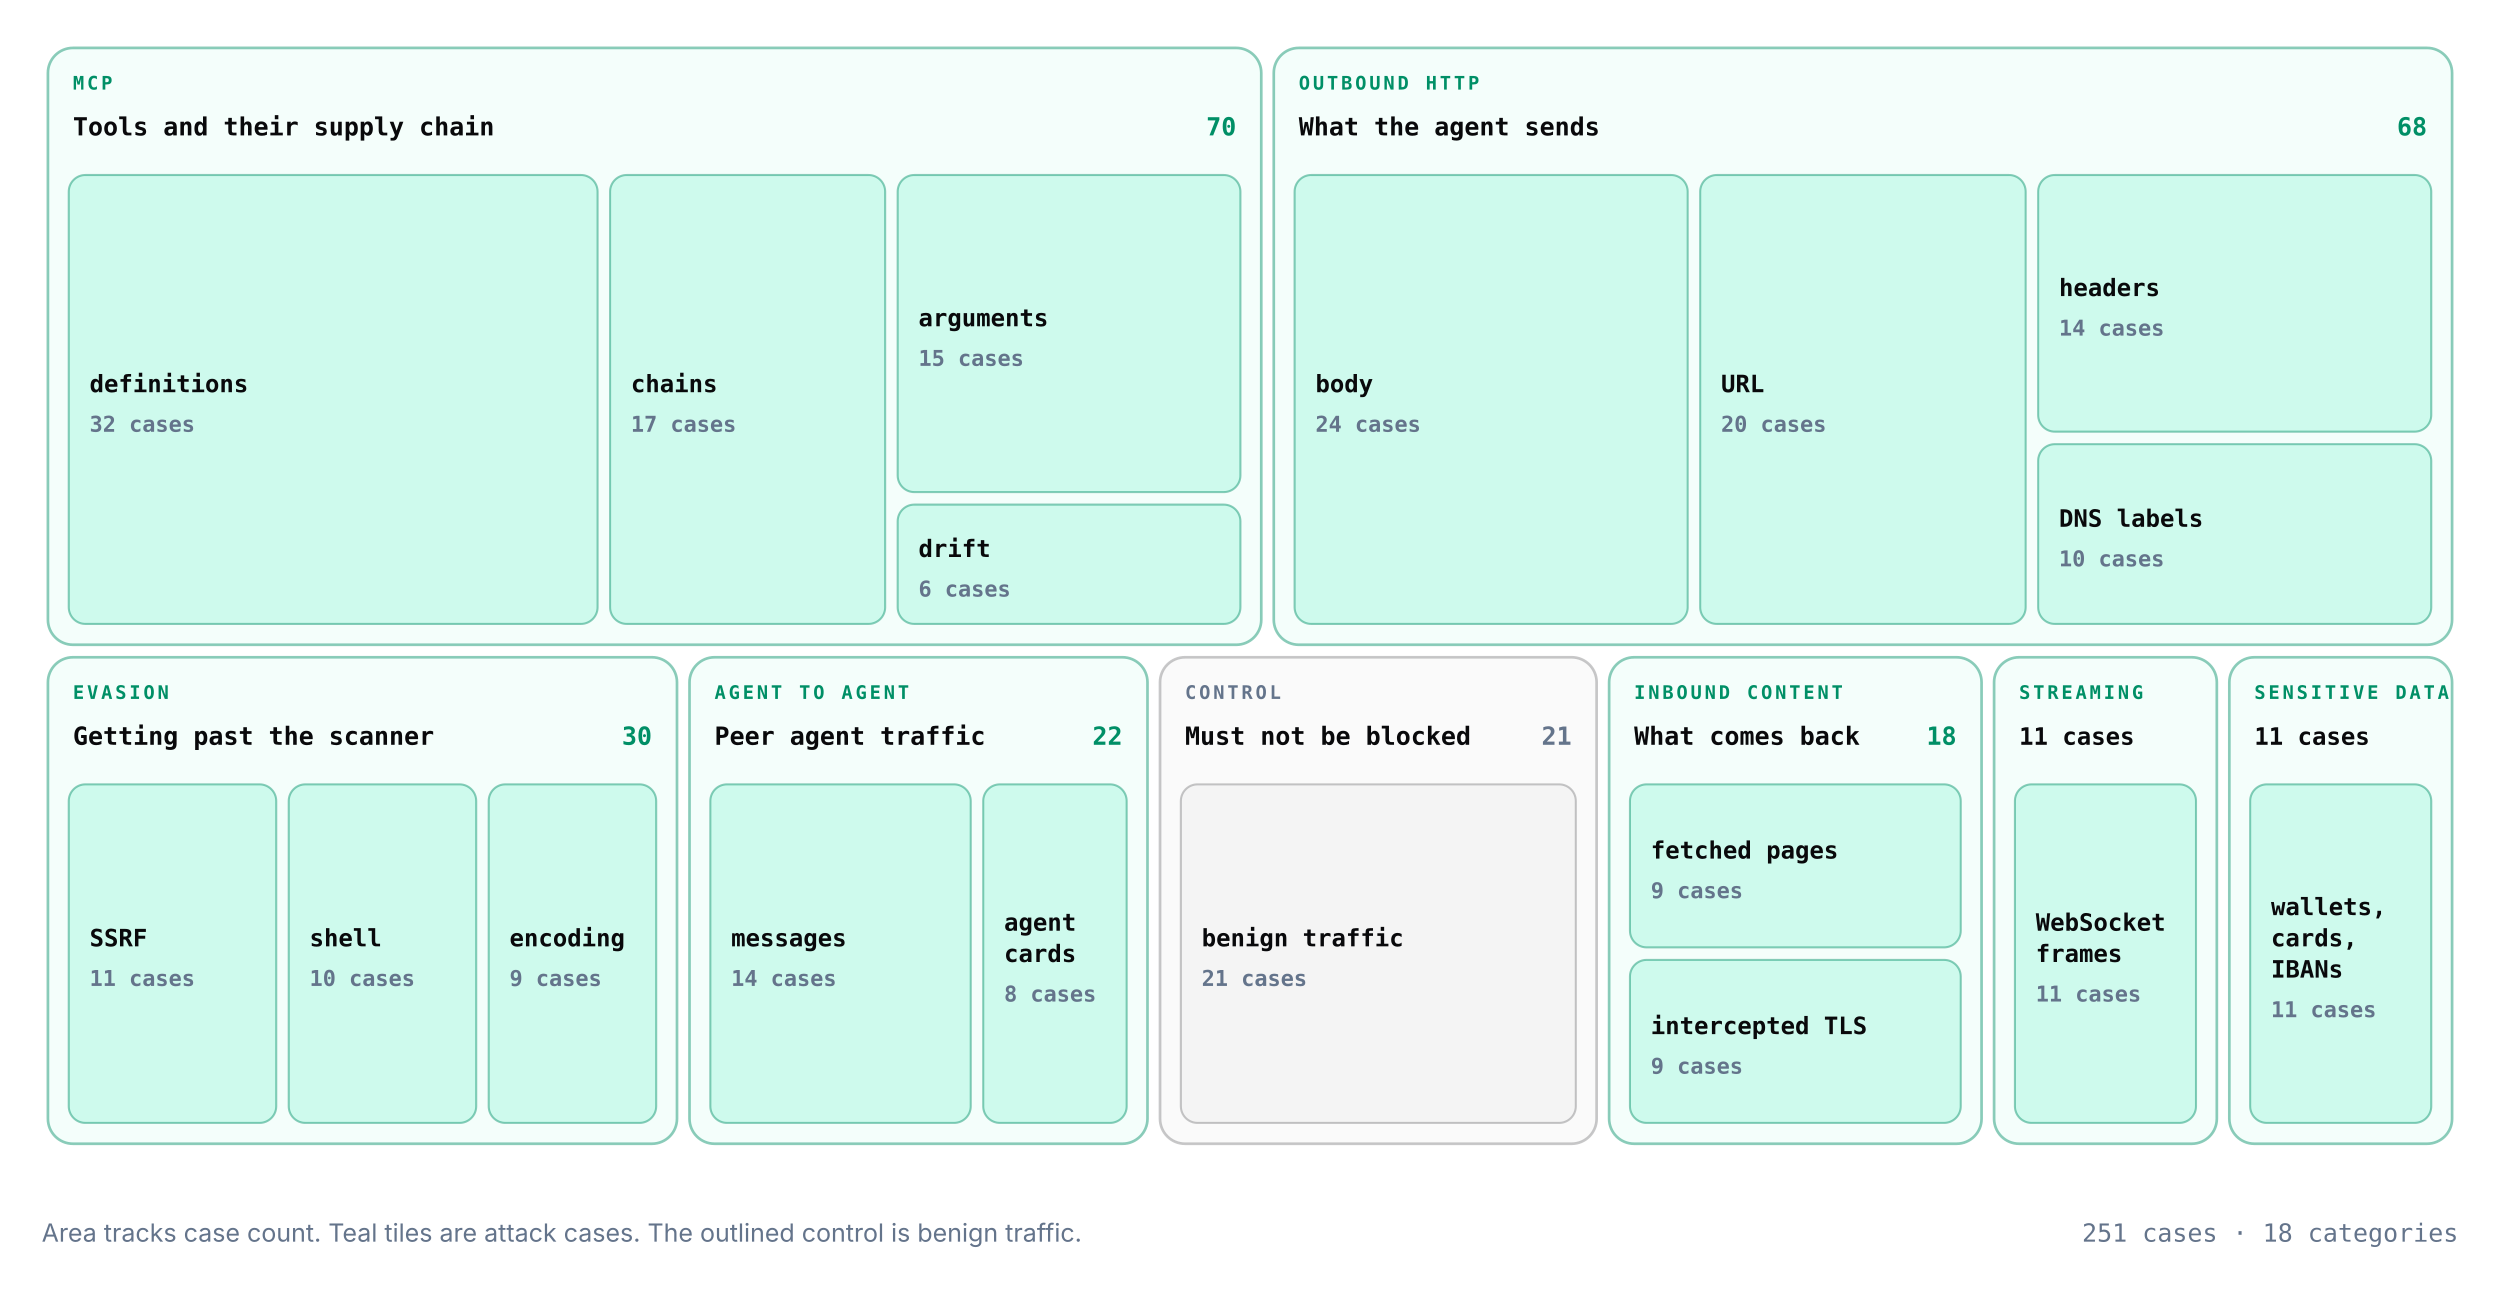
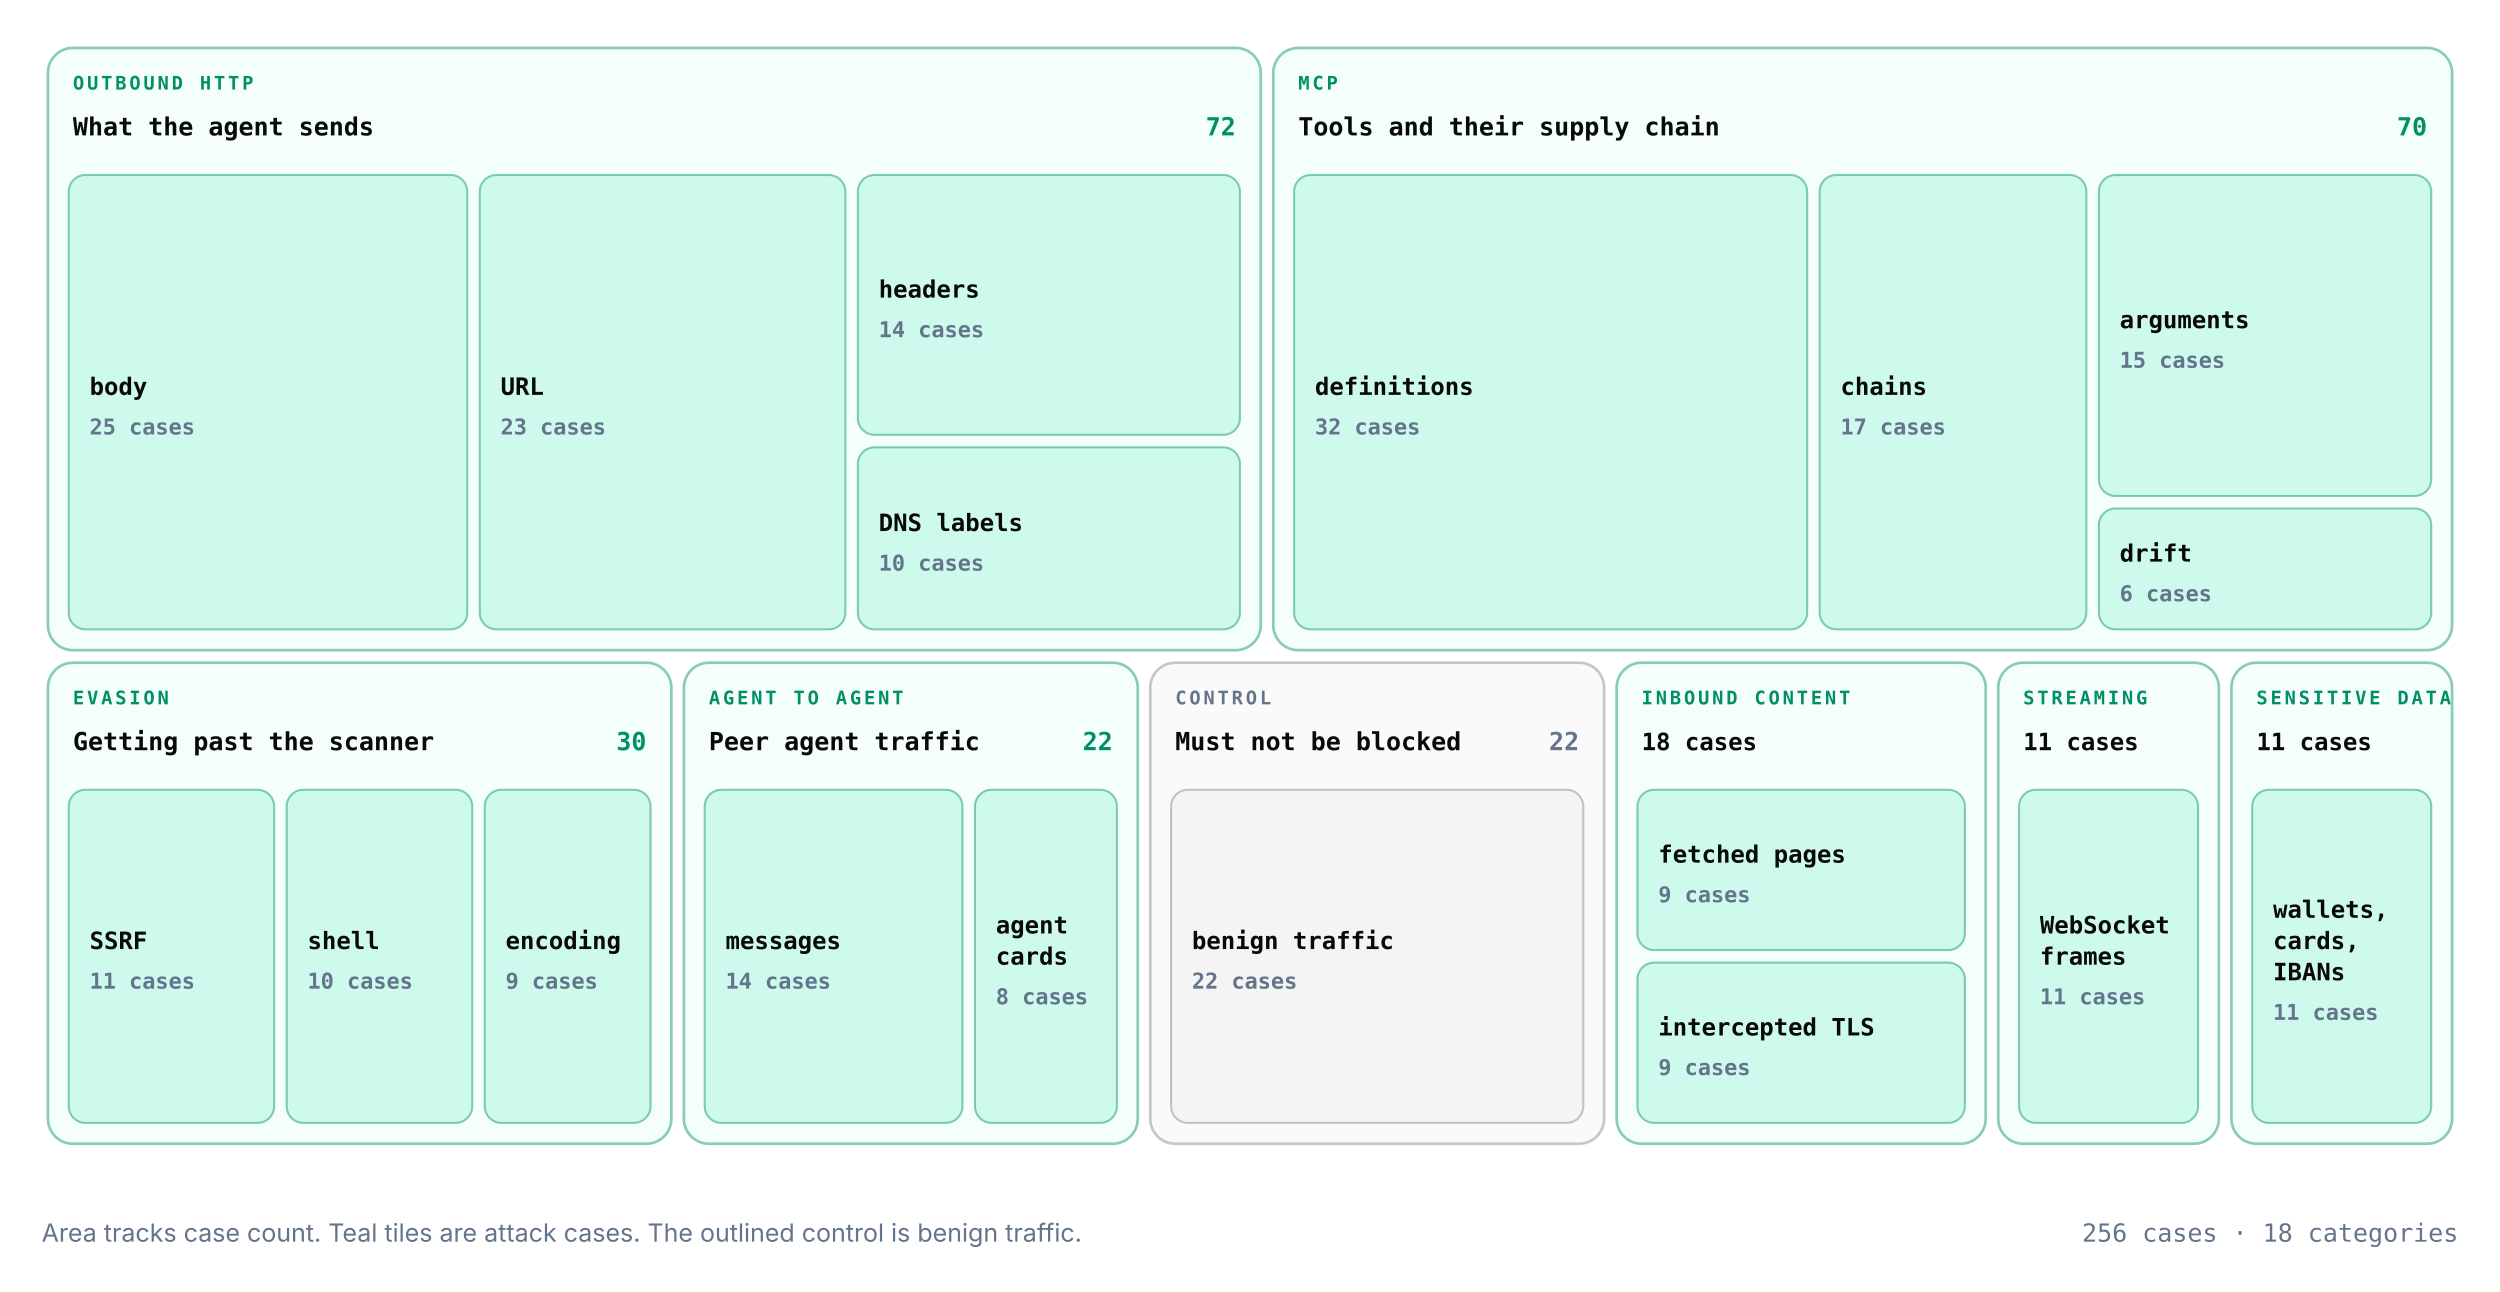
- <svg xmlns="http://www.w3.org/2000/svg" width="1200" height="620" viewBox="0 0 1200 620" role="img" aria-label="The corpus as a treemap where area is case count. Groups by attacked surface: What the agent sends 68 cases, What comes back 18 cases, Tools and their supply chain 70 cases, Peer agent traffic 22 cases, Long-lived connections 11 cases, Getting past the scanner 30 cases, High-value payloads 11 cases, Must not be blocked 21 cases. The benign control group is outlined because it is scored on the false-positive axis.">
-   <rect x="23" y="23" width="582.41" height="286.49" rx="12" fill="#00e5a0" fill-opacity="0.045" stroke="#008f66" stroke-opacity="0.45" stroke-width="1.3" data-role="coverage-group" data-group="mcp" data-count="70" />
-   <rect x="33" y="84" width="253.84" height="215.49" rx="8" fill="#00e5a0" fill-opacity="0.16" stroke="#008f66" stroke-opacity="0.45" stroke-width="1" data-role="coverage-category" data-category="mcp_tool" data-count="32" />
-   <text x="43" y="188.25" font-family="'JetBrains Mono', 'JetBrainsMono Nerd Font', 'Fira Code', ui-monospace, SFMono-Regular, Menlo, monospace" font-size="11.5" fill="#09090b" font-weight="650">definitions</text>
-   <text x="43" y="207.25" font-family="'JetBrains Mono', 'JetBrainsMono Nerd Font', 'Fira Code', ui-monospace, SFMono-Regular, Menlo, monospace" font-size="10.5" fill="#64748b" font-weight="600">32 cases</text>
-   <rect x="292.84" y="84" width="132.04" height="215.49" rx="8" fill="#00e5a0" fill-opacity="0.16" stroke="#008f66" stroke-opacity="0.45" stroke-width="1" data-role="coverage-category" data-category="mcp_chain" data-count="17" />
-   <text x="302.84" y="188.25" font-family="'JetBrains Mono', 'JetBrainsMono Nerd Font', 'Fira Code', ui-monospace, SFMono-Regular, Menlo, monospace" font-size="11.5" fill="#09090b" font-weight="650">chains</text>
-   <text x="302.84" y="207.25" font-family="'JetBrains Mono', 'JetBrainsMono Nerd Font', 'Fira Code', ui-monospace, SFMono-Regular, Menlo, monospace" font-size="10.5" fill="#64748b" font-weight="600">17 cases</text>
-   <rect x="430.88" y="84" width="164.52" height="152.21" rx="8" fill="#00e5a0" fill-opacity="0.16" stroke="#008f66" stroke-opacity="0.45" stroke-width="1" data-role="coverage-category" data-category="mcp_input" data-count="15" />
-   <text x="440.88" y="156.61" font-family="'JetBrains Mono', 'JetBrainsMono Nerd Font', 'Fira Code', ui-monospace, SFMono-Regular, Menlo, monospace" font-size="11.5" fill="#09090b" font-weight="650">arguments</text>
-   <text x="440.88" y="175.61" font-family="'JetBrains Mono', 'JetBrainsMono Nerd Font', 'Fira Code', ui-monospace, SFMono-Regular, Menlo, monospace" font-size="10.5" fill="#64748b" font-weight="600">15 cases</text>
-   <rect x="430.88" y="242.21" width="164.52" height="57.28" rx="8" fill="#00e5a0" fill-opacity="0.16" stroke="#008f66" stroke-opacity="0.45" stroke-width="1" data-role="coverage-category" data-category="mcp_drift" data-count="6" />
-   <text x="440.88" y="267.35" font-family="'JetBrains Mono', 'JetBrainsMono Nerd Font', 'Fira Code', ui-monospace, SFMono-Regular, Menlo, monospace" font-size="11.5" fill="#09090b" font-weight="650">drift</text>
-   <text x="440.88" y="286.35" font-family="'JetBrains Mono', 'JetBrainsMono Nerd Font', 'Fira Code', ui-monospace, SFMono-Regular, Menlo, monospace" font-size="10.5" fill="#64748b" font-weight="600">6 cases</text>
-   <text x="35" y="43" font-family="'JetBrains Mono', 'JetBrainsMono Nerd Font', 'Fira Code', ui-monospace, SFMono-Regular, Menlo, monospace" font-size="9" fill="#008f66" font-weight="600" letter-spacing="0.15em">MCP</text>
-   <text x="35" y="65" font-family="'JetBrains Mono', 'JetBrainsMono Nerd Font', 'Fira Code', ui-monospace, SFMono-Regular, Menlo, monospace" font-size="12" fill="#09090b" font-weight="700">Tools and their supply chain</text>
-   <text x="593.41" y="65" font-family="'JetBrains Mono', 'JetBrainsMono Nerd Font', 'Fira Code', ui-monospace, SFMono-Regular, Menlo, monospace" font-size="12" fill="#008f66" font-weight="700" text-anchor="end">70</text>
-   <rect x="611.41" y="23" width="565.59" height="286.49" rx="12" fill="#00e5a0" fill-opacity="0.045" stroke="#008f66" stroke-opacity="0.45" stroke-width="1.3" data-role="coverage-group" data-group="outbound http" data-count="68" />
-   <rect x="621.41" y="84" width="188.68" height="215.49" rx="8" fill="#00e5a0" fill-opacity="0.16" stroke="#008f66" stroke-opacity="0.45" stroke-width="1" data-role="coverage-category" data-category="request_body" data-count="24" />
-   <text x="631.41" y="188.25" font-family="'JetBrains Mono', 'JetBrainsMono Nerd Font', 'Fira Code', ui-monospace, SFMono-Regular, Menlo, monospace" font-size="11.5" fill="#09090b" font-weight="650">body</text>
-   <text x="631.41" y="207.25" font-family="'JetBrains Mono', 'JetBrainsMono Nerd Font', 'Fira Code', ui-monospace, SFMono-Regular, Menlo, monospace" font-size="10.5" fill="#64748b" font-weight="600">24 cases</text>
-   <rect x="816.09" y="84" width="156.23" height="215.49" rx="8" fill="#00e5a0" fill-opacity="0.16" stroke="#008f66" stroke-opacity="0.45" stroke-width="1" data-role="coverage-category" data-category="url" data-count="20" />
-   <text x="826.09" y="188.25" font-family="'JetBrains Mono', 'JetBrainsMono Nerd Font', 'Fira Code', ui-monospace, SFMono-Regular, Menlo, monospace" font-size="11.5" fill="#09090b" font-weight="650">URL</text>
-   <text x="826.09" y="207.25" font-family="'JetBrains Mono', 'JetBrainsMono Nerd Font', 'Fira Code', ui-monospace, SFMono-Regular, Menlo, monospace" font-size="10.5" fill="#64748b" font-weight="600">20 cases</text>
-   <rect x="978.32" y="84" width="188.68" height="123.2" rx="8" fill="#00e5a0" fill-opacity="0.16" stroke="#008f66" stroke-opacity="0.45" stroke-width="1" data-role="coverage-category" data-category="headers" data-count="14" />
-   <text x="988.32" y="142.1" font-family="'JetBrains Mono', 'JetBrainsMono Nerd Font', 'Fira Code', ui-monospace, SFMono-Regular, Menlo, monospace" font-size="11.5" fill="#09090b" font-weight="650">headers</text>
-   <text x="988.32" y="161.1" font-family="'JetBrains Mono', 'JetBrainsMono Nerd Font', 'Fira Code', ui-monospace, SFMono-Regular, Menlo, monospace" font-size="10.5" fill="#64748b" font-weight="600">14 cases</text>
-   <rect x="978.32" y="213.2" width="188.68" height="86.29" rx="8" fill="#00e5a0" fill-opacity="0.16" stroke="#008f66" stroke-opacity="0.45" stroke-width="1" data-role="coverage-category" data-category="hostname_exfiltration" data-count="10" />
-   <text x="988.32" y="252.85" font-family="'JetBrains Mono', 'JetBrainsMono Nerd Font', 'Fira Code', ui-monospace, SFMono-Regular, Menlo, monospace" font-size="11.5" fill="#09090b" font-weight="650">DNS labels</text>
-   <text x="988.32" y="271.85" font-family="'JetBrains Mono', 'JetBrainsMono Nerd Font', 'Fira Code', ui-monospace, SFMono-Regular, Menlo, monospace" font-size="10.5" fill="#64748b" font-weight="600">10 cases</text>
-   <text x="623.41" y="43" font-family="'JetBrains Mono', 'JetBrainsMono Nerd Font', 'Fira Code', ui-monospace, SFMono-Regular, Menlo, monospace" font-size="9" fill="#008f66" font-weight="600" letter-spacing="0.15em">OUTBOUND HTTP</text>
-   <text x="623.41" y="65" font-family="'JetBrains Mono', 'JetBrainsMono Nerd Font', 'Fira Code', ui-monospace, SFMono-Regular, Menlo, monospace" font-size="12" fill="#09090b" font-weight="700">What the agent sends</text>
-   <text x="1165" y="65" font-family="'JetBrains Mono', 'JetBrainsMono Nerd Font', 'Fira Code', ui-monospace, SFMono-Regular, Menlo, monospace" font-size="12" fill="#008f66" font-weight="700" text-anchor="end">68</text>
-   <rect x="23" y="315.49" width="301.96" height="233.51" rx="12" fill="#00e5a0" fill-opacity="0.045" stroke="#008f66" stroke-opacity="0.45" stroke-width="1.3" data-role="coverage-group" data-group="evasion" data-count="30" />
-   <rect x="33" y="376.49" width="99.59" height="162.51" rx="8" fill="#00e5a0" fill-opacity="0.16" stroke="#008f66" stroke-opacity="0.45" stroke-width="1" data-role="coverage-category" data-category="ssrf_bypass" data-count="11" />
-   <text x="43" y="454.25" font-family="'JetBrains Mono', 'JetBrainsMono Nerd Font', 'Fira Code', ui-monospace, SFMono-Regular, Menlo, monospace" font-size="11.5" fill="#09090b" font-weight="650">SSRF</text>
-   <text x="43" y="473.25" font-family="'JetBrains Mono', 'JetBrainsMono Nerd Font', 'Fira Code', ui-monospace, SFMono-Regular, Menlo, monospace" font-size="10.5" fill="#64748b" font-weight="600">11 cases</text>
-   <rect x="138.59" y="376.49" width="89.99" height="162.51" rx="8" fill="#00e5a0" fill-opacity="0.16" stroke="#008f66" stroke-opacity="0.45" stroke-width="1" data-role="coverage-category" data-category="shell_obfuscation" data-count="10" />
-   <text x="148.59" y="454.25" font-family="'JetBrains Mono', 'JetBrainsMono Nerd Font', 'Fira Code', ui-monospace, SFMono-Regular, Menlo, monospace" font-size="11.5" fill="#09090b" font-weight="650">shell</text>
-   <text x="148.59" y="473.25" font-family="'JetBrains Mono', 'JetBrainsMono Nerd Font', 'Fira Code', ui-monospace, SFMono-Regular, Menlo, monospace" font-size="10.5" fill="#64748b" font-weight="600">10 cases</text>
-   <rect x="234.58" y="376.49" width="80.39" height="162.51" rx="8" fill="#00e5a0" fill-opacity="0.16" stroke="#008f66" stroke-opacity="0.45" stroke-width="1" data-role="coverage-category" data-category="encoding_evasion" data-count="9" />
-   <text x="244.58" y="454.25" font-family="'JetBrains Mono', 'JetBrainsMono Nerd Font', 'Fira Code', ui-monospace, SFMono-Regular, Menlo, monospace" font-size="11.5" fill="#09090b" font-weight="650">encoding</text>
-   <text x="244.58" y="473.25" font-family="'JetBrains Mono', 'JetBrainsMono Nerd Font', 'Fira Code', ui-monospace, SFMono-Regular, Menlo, monospace" font-size="10.5" fill="#64748b" font-weight="600">9 cases</text>
-   <text x="35" y="335.49" font-family="'JetBrains Mono', 'JetBrainsMono Nerd Font', 'Fira Code', ui-monospace, SFMono-Regular, Menlo, monospace" font-size="9" fill="#008f66" font-weight="600" letter-spacing="0.15em">EVASION</text>
-   <text x="35" y="357.49" font-family="'JetBrains Mono', 'JetBrainsMono Nerd Font', 'Fira Code', ui-monospace, SFMono-Regular, Menlo, monospace" font-size="12" fill="#09090b" font-weight="700">Getting past the scanner</text>
-   <text x="312.96" y="357.49" font-family="'JetBrains Mono', 'JetBrainsMono Nerd Font', 'Fira Code', ui-monospace, SFMono-Regular, Menlo, monospace" font-size="12" fill="#008f66" font-weight="700" text-anchor="end">30</text>
-   <rect x="330.96" y="315.49" width="219.84" height="233.51" rx="12" fill="#00e5a0" fill-opacity="0.045" stroke="#008f66" stroke-opacity="0.45" stroke-width="1.3" data-role="coverage-group" data-group="agent to agent" data-count="22" />
-   <rect x="340.96" y="376.49" width="124.99" height="162.51" rx="8" fill="#00e5a0" fill-opacity="0.16" stroke="#008f66" stroke-opacity="0.45" stroke-width="1" data-role="coverage-category" data-category="a2a_message" data-count="14" />
-   <text x="350.96" y="454.25" font-family="'JetBrains Mono', 'JetBrainsMono Nerd Font', 'Fira Code', ui-monospace, SFMono-Regular, Menlo, monospace" font-size="11.5" fill="#09090b" font-weight="650">messages</text>
-   <text x="350.96" y="473.25" font-family="'JetBrains Mono', 'JetBrainsMono Nerd Font', 'Fira Code', ui-monospace, SFMono-Regular, Menlo, monospace" font-size="10.5" fill="#64748b" font-weight="600">14 cases</text>
-   <rect x="471.95" y="376.49" width="68.85" height="162.51" rx="8" fill="#00e5a0" fill-opacity="0.16" stroke="#008f66" stroke-opacity="0.45" stroke-width="1" data-role="coverage-category" data-category="a2a_agent_card" data-count="8" />
-   <text x="481.95" y="446.75" font-family="'JetBrains Mono', 'JetBrainsMono Nerd Font', 'Fira Code', ui-monospace, SFMono-Regular, Menlo, monospace" font-size="11.5" fill="#09090b" font-weight="650">agent</text>
-   <text x="481.95" y="461.75" font-family="'JetBrains Mono', 'JetBrainsMono Nerd Font', 'Fira Code', ui-monospace, SFMono-Regular, Menlo, monospace" font-size="11.5" fill="#09090b" font-weight="650">cards</text>
-   <text x="481.95" y="480.75" font-family="'JetBrains Mono', 'JetBrainsMono Nerd Font', 'Fira Code', ui-monospace, SFMono-Regular, Menlo, monospace" font-size="10.5" fill="#64748b" font-weight="600">8 cases</text>
-   <text x="342.96" y="335.49" font-family="'JetBrains Mono', 'JetBrainsMono Nerd Font', 'Fira Code', ui-monospace, SFMono-Regular, Menlo, monospace" font-size="9" fill="#008f66" font-weight="600" letter-spacing="0.15em">AGENT TO AGENT</text>
-   <text x="342.96" y="357.49" font-family="'JetBrains Mono', 'JetBrainsMono Nerd Font', 'Fira Code', ui-monospace, SFMono-Regular, Menlo, monospace" font-size="12" fill="#09090b" font-weight="700">Peer agent traffic</text>
-   <text x="538.81" y="357.49" font-family="'JetBrains Mono', 'JetBrainsMono Nerd Font', 'Fira Code', ui-monospace, SFMono-Regular, Menlo, monospace" font-size="12" fill="#008f66" font-weight="700" text-anchor="end">22</text>
-   <rect x="556.81" y="315.49" width="209.58" height="233.51" rx="12" fill="#09090b" fill-opacity="0.02" stroke="#09090b" stroke-opacity="0.22" stroke-width="1.3" data-role="coverage-group" data-group="control" data-count="21" />
-   <rect x="566.81" y="376.49" width="189.58" height="162.51" rx="8" fill="#09090b" fill-opacity="0.025" stroke="#09090b" stroke-opacity="0.22" stroke-width="1" data-role="coverage-category" data-category="false_positive" data-count="21" />
-   <text x="576.81" y="454.25" font-family="'JetBrains Mono', 'JetBrainsMono Nerd Font', 'Fira Code', ui-monospace, SFMono-Regular, Menlo, monospace" font-size="11.5" fill="#09090b" font-weight="650">benign traffic</text>
-   <text x="576.81" y="473.25" font-family="'JetBrains Mono', 'JetBrainsMono Nerd Font', 'Fira Code', ui-monospace, SFMono-Regular, Menlo, monospace" font-size="10.5" fill="#64748b" font-weight="600">21 cases</text>
-   <text x="568.81" y="335.49" font-family="'JetBrains Mono', 'JetBrainsMono Nerd Font', 'Fira Code', ui-monospace, SFMono-Regular, Menlo, monospace" font-size="9" fill="#64748b" font-weight="600" letter-spacing="0.15em">CONTROL</text>
-   <text x="568.81" y="357.49" font-family="'JetBrains Mono', 'JetBrainsMono Nerd Font', 'Fira Code', ui-monospace, SFMono-Regular, Menlo, monospace" font-size="12" fill="#09090b" font-weight="700">Must not be blocked</text>
-   <text x="754.38" y="357.49" font-family="'JetBrains Mono', 'JetBrainsMono Nerd Font', 'Fira Code', ui-monospace, SFMono-Regular, Menlo, monospace" font-size="12" fill="#64748b" font-weight="700" text-anchor="end">21</text>
-   <rect x="772.38" y="315.49" width="178.78" height="233.51" rx="12" fill="#00e5a0" fill-opacity="0.045" stroke="#008f66" stroke-opacity="0.45" stroke-width="1.3" data-role="coverage-group" data-group="inbound content" data-count="18" />
-   <rect x="782.38" y="376.49" width="158.78" height="78.25" rx="8" fill="#00e5a0" fill-opacity="0.16" stroke="#008f66" stroke-opacity="0.45" stroke-width="1" data-role="coverage-category" data-category="response_fetch" data-count="9" />
-   <text x="792.38" y="412.12" font-family="'JetBrains Mono', 'JetBrainsMono Nerd Font', 'Fira Code', ui-monospace, SFMono-Regular, Menlo, monospace" font-size="11.5" fill="#09090b" font-weight="650">fetched pages</text>
-   <text x="792.38" y="431.12" font-family="'JetBrains Mono', 'JetBrainsMono Nerd Font', 'Fira Code', ui-monospace, SFMono-Regular, Menlo, monospace" font-size="10.5" fill="#64748b" font-weight="600">9 cases</text>
-   <rect x="782.38" y="460.75" width="158.78" height="78.25" rx="8" fill="#00e5a0" fill-opacity="0.16" stroke="#008f66" stroke-opacity="0.45" stroke-width="1" data-role="coverage-category" data-category="response_mitm" data-count="9" />
-   <text x="792.38" y="496.37" font-family="'JetBrains Mono', 'JetBrainsMono Nerd Font', 'Fira Code', ui-monospace, SFMono-Regular, Menlo, monospace" font-size="11.5" fill="#09090b" font-weight="650">intercepted TLS</text>
-   <text x="792.38" y="515.37" font-family="'JetBrains Mono', 'JetBrainsMono Nerd Font', 'Fira Code', ui-monospace, SFMono-Regular, Menlo, monospace" font-size="10.5" fill="#64748b" font-weight="600">9 cases</text>
-   <text x="784.38" y="335.49" font-family="'JetBrains Mono', 'JetBrainsMono Nerd Font', 'Fira Code', ui-monospace, SFMono-Regular, Menlo, monospace" font-size="9" fill="#008f66" font-weight="600" letter-spacing="0.15em">INBOUND CONTENT</text>
-   <text x="784.38" y="357.49" font-family="'JetBrains Mono', 'JetBrainsMono Nerd Font', 'Fira Code', ui-monospace, SFMono-Regular, Menlo, monospace" font-size="12" fill="#09090b" font-weight="700">What comes back</text>
-   <text x="939.16" y="357.49" font-family="'JetBrains Mono', 'JetBrainsMono Nerd Font', 'Fira Code', ui-monospace, SFMono-Regular, Menlo, monospace" font-size="12" fill="#008f66" font-weight="700" text-anchor="end">18</text>
-   <rect x="957.16" y="315.49" width="106.92" height="233.51" rx="12" fill="#00e5a0" fill-opacity="0.045" stroke="#008f66" stroke-opacity="0.45" stroke-width="1.3" data-role="coverage-group" data-group="streaming" data-count="11" />
-   <rect x="967.16" y="376.49" width="86.92" height="162.51" rx="8" fill="#00e5a0" fill-opacity="0.16" stroke="#008f66" stroke-opacity="0.45" stroke-width="1" data-role="coverage-category" data-category="websocket_dlp" data-count="11" />
-   <text x="977.16" y="446.75" font-family="'JetBrains Mono', 'JetBrainsMono Nerd Font', 'Fira Code', ui-monospace, SFMono-Regular, Menlo, monospace" font-size="11.5" fill="#09090b" font-weight="650">WebSocket</text>
-   <text x="977.16" y="461.75" font-family="'JetBrains Mono', 'JetBrainsMono Nerd Font', 'Fira Code', ui-monospace, SFMono-Regular, Menlo, monospace" font-size="11.5" fill="#09090b" font-weight="650">frames</text>
-   <text x="977.16" y="480.75" font-family="'JetBrains Mono', 'JetBrainsMono Nerd Font', 'Fira Code', ui-monospace, SFMono-Regular, Menlo, monospace" font-size="10.5" fill="#64748b" font-weight="600">11 cases</text>
-   <text x="969.16" y="335.49" font-family="'JetBrains Mono', 'JetBrainsMono Nerd Font', 'Fira Code', ui-monospace, SFMono-Regular, Menlo, monospace" font-size="9" fill="#008f66" font-weight="600" letter-spacing="0.15em">STREAMING</text>
-   <text x="969.16" y="357.49" font-family="'JetBrains Mono', 'JetBrainsMono Nerd Font', 'Fira Code', ui-monospace, SFMono-Regular, Menlo, monospace" font-size="11.5" fill="#09090b" font-weight="700">11 cases</text>
-   <rect x="1070.08" y="315.49" width="106.92" height="233.51" rx="12" fill="#00e5a0" fill-opacity="0.045" stroke="#008f66" stroke-opacity="0.45" stroke-width="1.3" data-role="coverage-group" data-group="sensitive data" data-count="11" />
-   <rect x="1080.08" y="376.49" width="86.92" height="162.51" rx="8" fill="#00e5a0" fill-opacity="0.16" stroke="#008f66" stroke-opacity="0.45" stroke-width="1" data-role="coverage-category" data-category="crypto_financial" data-count="11" />
-   <text x="1090.08" y="439.25" font-family="'JetBrains Mono', 'JetBrainsMono Nerd Font', 'Fira Code', ui-monospace, SFMono-Regular, Menlo, monospace" font-size="11.5" fill="#09090b" font-weight="650">wallets,</text>
-   <text x="1090.08" y="454.25" font-family="'JetBrains Mono', 'JetBrainsMono Nerd Font', 'Fira Code', ui-monospace, SFMono-Regular, Menlo, monospace" font-size="11.5" fill="#09090b" font-weight="650">cards,</text>
-   <text x="1090.08" y="469.25" font-family="'JetBrains Mono', 'JetBrainsMono Nerd Font', 'Fira Code', ui-monospace, SFMono-Regular, Menlo, monospace" font-size="11.5" fill="#09090b" font-weight="650">IBANs</text>
-   <text x="1090.08" y="488.25" font-family="'JetBrains Mono', 'JetBrainsMono Nerd Font', 'Fira Code', ui-monospace, SFMono-Regular, Menlo, monospace" font-size="10.5" fill="#64748b" font-weight="600">11 cases</text>
-   <text x="1082.08" y="335.49" font-family="'JetBrains Mono', 'JetBrainsMono Nerd Font', 'Fira Code', ui-monospace, SFMono-Regular, Menlo, monospace" font-size="9" fill="#008f66" font-weight="600" letter-spacing="0.15em">SENSITIVE DATA</text>
-   <text x="1082.08" y="357.49" font-family="'JetBrains Mono', 'JetBrainsMono Nerd Font', 'Fira Code', ui-monospace, SFMono-Regular, Menlo, monospace" font-size="11.5" fill="#09090b" font-weight="700">11 cases</text>
+ <svg xmlns="http://www.w3.org/2000/svg" width="1200" height="620" viewBox="0 0 1200 620" role="img" aria-label="The corpus as a treemap where area is case count. Groups by attacked surface: What the agent sends 72 cases, What comes back 18 cases, Tools and their supply chain 70 cases, Peer agent traffic 22 cases, Long-lived connections 11 cases, Getting past the scanner 30 cases, High-value payloads 11 cases, Must not be blocked 22 cases. The benign control group is outlined because it is scored on the false-positive axis.">
+   <rect x="23" y="23" width="582.17" height="289.09" rx="12" fill="#00e5a0" fill-opacity="0.045" stroke="#008f66" stroke-opacity="0.45" stroke-width="1.3" data-role="coverage-group" data-group="outbound http" data-count="72" />
+   <rect x="33" y="84" width="191.28" height="218.09" rx="8" fill="#00e5a0" fill-opacity="0.16" stroke="#008f66" stroke-opacity="0.45" stroke-width="1" data-role="coverage-category" data-category="request_body" data-count="25" />
+   <text x="43" y="189.55" font-family="'JetBrains Mono', 'JetBrainsMono Nerd Font', 'Fira Code', ui-monospace, SFMono-Regular, Menlo, monospace" font-size="11.5" fill="#09090b" font-weight="650">body</text>
+   <text x="43" y="208.55" font-family="'JetBrains Mono', 'JetBrainsMono Nerd Font', 'Fira Code', ui-monospace, SFMono-Regular, Menlo, monospace" font-size="10.5" fill="#64748b" font-weight="600">25 cases</text>
+   <rect x="230.28" y="84" width="175.5" height="218.09" rx="8" fill="#00e5a0" fill-opacity="0.16" stroke="#008f66" stroke-opacity="0.45" stroke-width="1" data-role="coverage-category" data-category="url" data-count="23" />
+   <text x="240.28" y="189.55" font-family="'JetBrains Mono', 'JetBrainsMono Nerd Font', 'Fira Code', ui-monospace, SFMono-Regular, Menlo, monospace" font-size="11.5" fill="#09090b" font-weight="650">URL</text>
+   <text x="240.28" y="208.55" font-family="'JetBrains Mono', 'JetBrainsMono Nerd Font', 'Fira Code', ui-monospace, SFMono-Regular, Menlo, monospace" font-size="10.5" fill="#64748b" font-weight="600">23 cases</text>
+   <rect x="411.78" y="84" width="183.39" height="124.72" rx="8" fill="#00e5a0" fill-opacity="0.16" stroke="#008f66" stroke-opacity="0.45" stroke-width="1" data-role="coverage-category" data-category="headers" data-count="14" />
+   <text x="421.78" y="142.86" font-family="'JetBrains Mono', 'JetBrainsMono Nerd Font', 'Fira Code', ui-monospace, SFMono-Regular, Menlo, monospace" font-size="11.5" fill="#09090b" font-weight="650">headers</text>
+   <text x="421.78" y="161.86" font-family="'JetBrains Mono', 'JetBrainsMono Nerd Font', 'Fira Code', ui-monospace, SFMono-Regular, Menlo, monospace" font-size="10.5" fill="#64748b" font-weight="600">14 cases</text>
+   <rect x="411.78" y="214.72" width="183.39" height="87.37" rx="8" fill="#00e5a0" fill-opacity="0.16" stroke="#008f66" stroke-opacity="0.45" stroke-width="1" data-role="coverage-category" data-category="hostname_exfiltration" data-count="10" />
+   <text x="421.78" y="254.91" font-family="'JetBrains Mono', 'JetBrainsMono Nerd Font', 'Fira Code', ui-monospace, SFMono-Regular, Menlo, monospace" font-size="11.5" fill="#09090b" font-weight="650">DNS labels</text>
+   <text x="421.78" y="273.91" font-family="'JetBrains Mono', 'JetBrainsMono Nerd Font', 'Fira Code', ui-monospace, SFMono-Regular, Menlo, monospace" font-size="10.5" fill="#64748b" font-weight="600">10 cases</text>
+   <text x="35" y="43" font-family="'JetBrains Mono', 'JetBrainsMono Nerd Font', 'Fira Code', ui-monospace, SFMono-Regular, Menlo, monospace" font-size="9" fill="#008f66" font-weight="600" letter-spacing="0.15em">OUTBOUND HTTP</text>
+   <text x="35" y="65" font-family="'JetBrains Mono', 'JetBrainsMono Nerd Font', 'Fira Code', ui-monospace, SFMono-Regular, Menlo, monospace" font-size="12" fill="#09090b" font-weight="700">What the agent sends</text>
+   <text x="593.17" y="65" font-family="'JetBrains Mono', 'JetBrainsMono Nerd Font', 'Fira Code', ui-monospace, SFMono-Regular, Menlo, monospace" font-size="12" fill="#008f66" font-weight="700" text-anchor="end">72</text>
+   <rect x="611.17" y="23" width="565.83" height="289.09" rx="12" fill="#00e5a0" fill-opacity="0.045" stroke="#008f66" stroke-opacity="0.45" stroke-width="1.3" data-role="coverage-group" data-group="mcp" data-count="70" />
+   <rect x="621.17" y="84" width="246.27" height="218.09" rx="8" fill="#00e5a0" fill-opacity="0.16" stroke="#008f66" stroke-opacity="0.45" stroke-width="1" data-role="coverage-category" data-category="mcp_tool" data-count="32" />
+   <text x="631.17" y="189.55" font-family="'JetBrains Mono', 'JetBrainsMono Nerd Font', 'Fira Code', ui-monospace, SFMono-Regular, Menlo, monospace" font-size="11.5" fill="#09090b" font-weight="650">definitions</text>
+   <text x="631.17" y="208.55" font-family="'JetBrains Mono', 'JetBrainsMono Nerd Font', 'Fira Code', ui-monospace, SFMono-Regular, Menlo, monospace" font-size="10.5" fill="#64748b" font-weight="600">32 cases</text>
+   <rect x="873.43" y="84" width="128.02" height="218.09" rx="8" fill="#00e5a0" fill-opacity="0.16" stroke="#008f66" stroke-opacity="0.45" stroke-width="1" data-role="coverage-category" data-category="mcp_chain" data-count="17" />
+   <text x="883.43" y="189.55" font-family="'JetBrains Mono', 'JetBrainsMono Nerd Font', 'Fira Code', ui-monospace, SFMono-Regular, Menlo, monospace" font-size="11.5" fill="#09090b" font-weight="650">chains</text>
+   <text x="883.43" y="208.55" font-family="'JetBrains Mono', 'JetBrainsMono Nerd Font', 'Fira Code', ui-monospace, SFMono-Regular, Menlo, monospace" font-size="10.5" fill="#64748b" font-weight="600">17 cases</text>
+   <rect x="1007.45" y="84" width="159.55" height="154.07" rx="8" fill="#00e5a0" fill-opacity="0.16" stroke="#008f66" stroke-opacity="0.45" stroke-width="1" data-role="coverage-category" data-category="mcp_input" data-count="15" />
+   <text x="1017.45" y="157.53" font-family="'JetBrains Mono', 'JetBrainsMono Nerd Font', 'Fira Code', ui-monospace, SFMono-Regular, Menlo, monospace" font-size="11.5" fill="#09090b" font-weight="650">arguments</text>
+   <text x="1017.45" y="176.53" font-family="'JetBrains Mono', 'JetBrainsMono Nerd Font', 'Fira Code', ui-monospace, SFMono-Regular, Menlo, monospace" font-size="10.5" fill="#64748b" font-weight="600">15 cases</text>
+   <rect x="1007.45" y="244.07" width="159.55" height="58.03" rx="8" fill="#00e5a0" fill-opacity="0.16" stroke="#008f66" stroke-opacity="0.45" stroke-width="1" data-role="coverage-category" data-category="mcp_drift" data-count="6" />
+   <text x="1017.45" y="269.58" font-family="'JetBrains Mono', 'JetBrainsMono Nerd Font', 'Fira Code', ui-monospace, SFMono-Regular, Menlo, monospace" font-size="11.5" fill="#09090b" font-weight="650">drift</text>
+   <text x="1017.45" y="288.58" font-family="'JetBrains Mono', 'JetBrainsMono Nerd Font', 'Fira Code', ui-monospace, SFMono-Regular, Menlo, monospace" font-size="10.5" fill="#64748b" font-weight="600">6 cases</text>
+   <text x="623.17" y="43" font-family="'JetBrains Mono', 'JetBrainsMono Nerd Font', 'Fira Code', ui-monospace, SFMono-Regular, Menlo, monospace" font-size="9" fill="#008f66" font-weight="600" letter-spacing="0.15em">MCP</text>
+   <text x="623.17" y="65" font-family="'JetBrains Mono', 'JetBrainsMono Nerd Font', 'Fira Code', ui-monospace, SFMono-Regular, Menlo, monospace" font-size="12" fill="#09090b" font-weight="700">Tools and their supply chain</text>
+   <text x="1165" y="65" font-family="'JetBrains Mono', 'JetBrainsMono Nerd Font', 'Fira Code', ui-monospace, SFMono-Regular, Menlo, monospace" font-size="12" fill="#008f66" font-weight="700" text-anchor="end">70</text>
+   <rect x="23" y="318.09" width="299.26" height="230.91" rx="12" fill="#00e5a0" fill-opacity="0.045" stroke="#008f66" stroke-opacity="0.45" stroke-width="1.3" data-role="coverage-group" data-group="evasion" data-count="30" />
+   <rect x="33" y="379.09" width="98.6" height="159.91" rx="8" fill="#00e5a0" fill-opacity="0.16" stroke="#008f66" stroke-opacity="0.45" stroke-width="1" data-role="coverage-category" data-category="ssrf_bypass" data-count="11" />
+   <text x="43" y="455.55" font-family="'JetBrains Mono', 'JetBrainsMono Nerd Font', 'Fira Code', ui-monospace, SFMono-Regular, Menlo, monospace" font-size="11.5" fill="#09090b" font-weight="650">SSRF</text>
+   <text x="43" y="474.55" font-family="'JetBrains Mono', 'JetBrainsMono Nerd Font', 'Fira Code', ui-monospace, SFMono-Regular, Menlo, monospace" font-size="10.5" fill="#64748b" font-weight="600">11 cases</text>
+   <rect x="137.6" y="379.09" width="89.09" height="159.91" rx="8" fill="#00e5a0" fill-opacity="0.16" stroke="#008f66" stroke-opacity="0.45" stroke-width="1" data-role="coverage-category" data-category="shell_obfuscation" data-count="10" />
+   <text x="147.6" y="455.55" font-family="'JetBrains Mono', 'JetBrainsMono Nerd Font', 'Fira Code', ui-monospace, SFMono-Regular, Menlo, monospace" font-size="11.5" fill="#09090b" font-weight="650">shell</text>
+   <text x="147.6" y="474.55" font-family="'JetBrains Mono', 'JetBrainsMono Nerd Font', 'Fira Code', ui-monospace, SFMono-Regular, Menlo, monospace" font-size="10.5" fill="#64748b" font-weight="600">10 cases</text>
+   <rect x="232.68" y="379.09" width="79.58" height="159.91" rx="8" fill="#00e5a0" fill-opacity="0.16" stroke="#008f66" stroke-opacity="0.45" stroke-width="1" data-role="coverage-category" data-category="encoding_evasion" data-count="9" />
+   <text x="242.68" y="455.55" font-family="'JetBrains Mono', 'JetBrainsMono Nerd Font', 'Fira Code', ui-monospace, SFMono-Regular, Menlo, monospace" font-size="11.5" fill="#09090b" font-weight="650">encoding</text>
+   <text x="242.68" y="474.55" font-family="'JetBrains Mono', 'JetBrainsMono Nerd Font', 'Fira Code', ui-monospace, SFMono-Regular, Menlo, monospace" font-size="10.5" fill="#64748b" font-weight="600">9 cases</text>
+   <text x="35" y="338.09" font-family="'JetBrains Mono', 'JetBrainsMono Nerd Font', 'Fira Code', ui-monospace, SFMono-Regular, Menlo, monospace" font-size="9" fill="#008f66" font-weight="600" letter-spacing="0.15em">EVASION</text>
+   <text x="35" y="360.09" font-family="'JetBrains Mono', 'JetBrainsMono Nerd Font', 'Fira Code', ui-monospace, SFMono-Regular, Menlo, monospace" font-size="12" fill="#09090b" font-weight="700">Getting past the scanner</text>
+   <text x="310.26" y="360.09" font-family="'JetBrains Mono', 'JetBrainsMono Nerd Font', 'Fira Code', ui-monospace, SFMono-Regular, Menlo, monospace" font-size="12" fill="#008f66" font-weight="700" text-anchor="end">30</text>
+   <rect x="328.26" y="318.09" width="217.86" height="230.91" rx="12" fill="#00e5a0" fill-opacity="0.045" stroke="#008f66" stroke-opacity="0.45" stroke-width="1.3" data-role="coverage-group" data-group="agent to agent" data-count="22" />
+   <rect x="338.26" y="379.09" width="123.73" height="159.91" rx="8" fill="#00e5a0" fill-opacity="0.16" stroke="#008f66" stroke-opacity="0.45" stroke-width="1" data-role="coverage-category" data-category="a2a_message" data-count="14" />
+   <text x="348.26" y="455.55" font-family="'JetBrains Mono', 'JetBrainsMono Nerd Font', 'Fira Code', ui-monospace, SFMono-Regular, Menlo, monospace" font-size="11.5" fill="#09090b" font-weight="650">messages</text>
+   <text x="348.26" y="474.55" font-family="'JetBrains Mono', 'JetBrainsMono Nerd Font', 'Fira Code', ui-monospace, SFMono-Regular, Menlo, monospace" font-size="10.5" fill="#64748b" font-weight="600">14 cases</text>
+   <rect x="467.99" y="379.09" width="68.13" height="159.91" rx="8" fill="#00e5a0" fill-opacity="0.16" stroke="#008f66" stroke-opacity="0.45" stroke-width="1" data-role="coverage-category" data-category="a2a_agent_card" data-count="8" />
+   <text x="477.99" y="448.05" font-family="'JetBrains Mono', 'JetBrainsMono Nerd Font', 'Fira Code', ui-monospace, SFMono-Regular, Menlo, monospace" font-size="11.5" fill="#09090b" font-weight="650">agent</text>
+   <text x="477.99" y="463.05" font-family="'JetBrains Mono', 'JetBrainsMono Nerd Font', 'Fira Code', ui-monospace, SFMono-Regular, Menlo, monospace" font-size="11.5" fill="#09090b" font-weight="650">cards</text>
+   <text x="477.99" y="482.05" font-family="'JetBrains Mono', 'JetBrainsMono Nerd Font', 'Fira Code', ui-monospace, SFMono-Regular, Menlo, monospace" font-size="10.5" fill="#64748b" font-weight="600">8 cases</text>
+   <text x="340.26" y="338.09" font-family="'JetBrains Mono', 'JetBrainsMono Nerd Font', 'Fira Code', ui-monospace, SFMono-Regular, Menlo, monospace" font-size="9" fill="#008f66" font-weight="600" letter-spacing="0.15em">AGENT TO AGENT</text>
+   <text x="340.26" y="360.09" font-family="'JetBrains Mono', 'JetBrainsMono Nerd Font', 'Fira Code', ui-monospace, SFMono-Regular, Menlo, monospace" font-size="12" fill="#09090b" font-weight="700">Peer agent traffic</text>
+   <text x="534.12" y="360.09" font-family="'JetBrains Mono', 'JetBrainsMono Nerd Font', 'Fira Code', ui-monospace, SFMono-Regular, Menlo, monospace" font-size="12" fill="#008f66" font-weight="700" text-anchor="end">22</text>
+   <rect x="552.12" y="318.09" width="217.86" height="230.91" rx="12" fill="#09090b" fill-opacity="0.02" stroke="#09090b" stroke-opacity="0.22" stroke-width="1.3" data-role="coverage-group" data-group="control" data-count="22" />
+   <rect x="562.12" y="379.09" width="197.86" height="159.91" rx="8" fill="#09090b" fill-opacity="0.025" stroke="#09090b" stroke-opacity="0.22" stroke-width="1" data-role="coverage-category" data-category="false_positive" data-count="22" />
+   <text x="572.12" y="455.55" font-family="'JetBrains Mono', 'JetBrainsMono Nerd Font', 'Fira Code', ui-monospace, SFMono-Regular, Menlo, monospace" font-size="11.5" fill="#09090b" font-weight="650">benign traffic</text>
+   <text x="572.12" y="474.55" font-family="'JetBrains Mono', 'JetBrainsMono Nerd Font', 'Fira Code', ui-monospace, SFMono-Regular, Menlo, monospace" font-size="10.5" fill="#64748b" font-weight="600">22 cases</text>
+   <text x="564.12" y="338.09" font-family="'JetBrains Mono', 'JetBrainsMono Nerd Font', 'Fira Code', ui-monospace, SFMono-Regular, Menlo, monospace" font-size="9" fill="#64748b" font-weight="600" letter-spacing="0.15em">CONTROL</text>
+   <text x="564.12" y="360.09" font-family="'JetBrains Mono', 'JetBrainsMono Nerd Font', 'Fira Code', ui-monospace, SFMono-Regular, Menlo, monospace" font-size="12" fill="#09090b" font-weight="700">Must not be blocked</text>
+   <text x="757.98" y="360.09" font-family="'JetBrains Mono', 'JetBrainsMono Nerd Font', 'Fira Code', ui-monospace, SFMono-Regular, Menlo, monospace" font-size="12" fill="#64748b" font-weight="700" text-anchor="end">22</text>
+   <rect x="775.98" y="318.09" width="177.16" height="230.91" rx="12" fill="#00e5a0" fill-opacity="0.045" stroke="#008f66" stroke-opacity="0.45" stroke-width="1.3" data-role="coverage-group" data-group="inbound content" data-count="18" />
+   <rect x="785.98" y="379.09" width="157.16" height="76.95" rx="8" fill="#00e5a0" fill-opacity="0.16" stroke="#008f66" stroke-opacity="0.45" stroke-width="1" data-role="coverage-category" data-category="response_fetch" data-count="9" />
+   <text x="795.98" y="414.07" font-family="'JetBrains Mono', 'JetBrainsMono Nerd Font', 'Fira Code', ui-monospace, SFMono-Regular, Menlo, monospace" font-size="11.5" fill="#09090b" font-weight="650">fetched pages</text>
+   <text x="795.98" y="433.07" font-family="'JetBrains Mono', 'JetBrainsMono Nerd Font', 'Fira Code', ui-monospace, SFMono-Regular, Menlo, monospace" font-size="10.5" fill="#64748b" font-weight="600">9 cases</text>
+   <rect x="785.98" y="462.05" width="157.16" height="76.95" rx="8" fill="#00e5a0" fill-opacity="0.16" stroke="#008f66" stroke-opacity="0.45" stroke-width="1" data-role="coverage-category" data-category="response_mitm" data-count="9" />
+   <text x="795.98" y="497.02" font-family="'JetBrains Mono', 'JetBrainsMono Nerd Font', 'Fira Code', ui-monospace, SFMono-Regular, Menlo, monospace" font-size="11.5" fill="#09090b" font-weight="650">intercepted TLS</text>
+   <text x="795.98" y="516.02" font-family="'JetBrains Mono', 'JetBrainsMono Nerd Font', 'Fira Code', ui-monospace, SFMono-Regular, Menlo, monospace" font-size="10.5" fill="#64748b" font-weight="600">9 cases</text>
+   <text x="787.98" y="338.09" font-family="'JetBrains Mono', 'JetBrainsMono Nerd Font', 'Fira Code', ui-monospace, SFMono-Regular, Menlo, monospace" font-size="9" fill="#008f66" font-weight="600" letter-spacing="0.15em">INBOUND CONTENT</text>
+   <text x="787.98" y="360.09" font-family="'JetBrains Mono', 'JetBrainsMono Nerd Font', 'Fira Code', ui-monospace, SFMono-Regular, Menlo, monospace" font-size="11.5" fill="#09090b" font-weight="700">18 cases</text>
+   <rect x="959.14" y="318.09" width="105.93" height="230.91" rx="12" fill="#00e5a0" fill-opacity="0.045" stroke="#008f66" stroke-opacity="0.45" stroke-width="1.3" data-role="coverage-group" data-group="streaming" data-count="11" />
+   <rect x="969.14" y="379.09" width="85.93" height="159.91" rx="8" fill="#00e5a0" fill-opacity="0.16" stroke="#008f66" stroke-opacity="0.45" stroke-width="1" data-role="coverage-category" data-category="websocket_dlp" data-count="11" />
+   <text x="979.14" y="448.05" font-family="'JetBrains Mono', 'JetBrainsMono Nerd Font', 'Fira Code', ui-monospace, SFMono-Regular, Menlo, monospace" font-size="11.5" fill="#09090b" font-weight="650">WebSocket</text>
+   <text x="979.14" y="463.05" font-family="'JetBrains Mono', 'JetBrainsMono Nerd Font', 'Fira Code', ui-monospace, SFMono-Regular, Menlo, monospace" font-size="11.5" fill="#09090b" font-weight="650">frames</text>
+   <text x="979.14" y="482.05" font-family="'JetBrains Mono', 'JetBrainsMono Nerd Font', 'Fira Code', ui-monospace, SFMono-Regular, Menlo, monospace" font-size="10.5" fill="#64748b" font-weight="600">11 cases</text>
+   <text x="971.14" y="338.09" font-family="'JetBrains Mono', 'JetBrainsMono Nerd Font', 'Fira Code', ui-monospace, SFMono-Regular, Menlo, monospace" font-size="9" fill="#008f66" font-weight="600" letter-spacing="0.15em">STREAMING</text>
+   <text x="971.14" y="360.09" font-family="'JetBrains Mono', 'JetBrainsMono Nerd Font', 'Fira Code', ui-monospace, SFMono-Regular, Menlo, monospace" font-size="11.5" fill="#09090b" font-weight="700">11 cases</text>
+   <rect x="1071.07" y="318.09" width="105.93" height="230.91" rx="12" fill="#00e5a0" fill-opacity="0.045" stroke="#008f66" stroke-opacity="0.45" stroke-width="1.3" data-role="coverage-group" data-group="sensitive data" data-count="11" />
+   <rect x="1081.07" y="379.09" width="85.93" height="159.91" rx="8" fill="#00e5a0" fill-opacity="0.16" stroke="#008f66" stroke-opacity="0.45" stroke-width="1" data-role="coverage-category" data-category="crypto_financial" data-count="11" />
+   <text x="1091.07" y="440.55" font-family="'JetBrains Mono', 'JetBrainsMono Nerd Font', 'Fira Code', ui-monospace, SFMono-Regular, Menlo, monospace" font-size="11.5" fill="#09090b" font-weight="650">wallets,</text>
+   <text x="1091.07" y="455.55" font-family="'JetBrains Mono', 'JetBrainsMono Nerd Font', 'Fira Code', ui-monospace, SFMono-Regular, Menlo, monospace" font-size="11.5" fill="#09090b" font-weight="650">cards,</text>
+   <text x="1091.07" y="470.55" font-family="'JetBrains Mono', 'JetBrainsMono Nerd Font', 'Fira Code', ui-monospace, SFMono-Regular, Menlo, monospace" font-size="11.5" fill="#09090b" font-weight="650">IBANs</text>
+   <text x="1091.07" y="489.55" font-family="'JetBrains Mono', 'JetBrainsMono Nerd Font', 'Fira Code', ui-monospace, SFMono-Regular, Menlo, monospace" font-size="10.5" fill="#64748b" font-weight="600">11 cases</text>
+   <text x="1083.07" y="338.09" font-family="'JetBrains Mono', 'JetBrainsMono Nerd Font', 'Fira Code', ui-monospace, SFMono-Regular, Menlo, monospace" font-size="9" fill="#008f66" font-weight="600" letter-spacing="0.15em">SENSITIVE DATA</text>
+   <text x="1083.07" y="360.09" font-family="'JetBrains Mono', 'JetBrainsMono Nerd Font', 'Fira Code', ui-monospace, SFMono-Regular, Menlo, monospace" font-size="11.5" fill="#09090b" font-weight="700">11 cases</text>
  <text x="20" y="596" font-family="Inter, system-ui, -apple-system, 'Segoe UI', Roboto, Helvetica, Arial, sans-serif" font-size="12" fill="#64748b">Area tracks case count. Teal tiles are attack cases. The outlined control is benign traffic.</text>
-   <text x="1180" y="596" font-family="'JetBrains Mono', 'JetBrainsMono Nerd Font', 'Fira Code', ui-monospace, SFMono-Regular, Menlo, monospace" font-size="12" fill="#64748b" text-anchor="end">251 cases · 18 categories</text>
+   <text x="1180" y="596" font-family="'JetBrains Mono', 'JetBrainsMono Nerd Font', 'Fira Code', ui-monospace, SFMono-Regular, Menlo, monospace" font-size="12" fill="#64748b" text-anchor="end">256 cases · 18 categories</text>
</svg>
